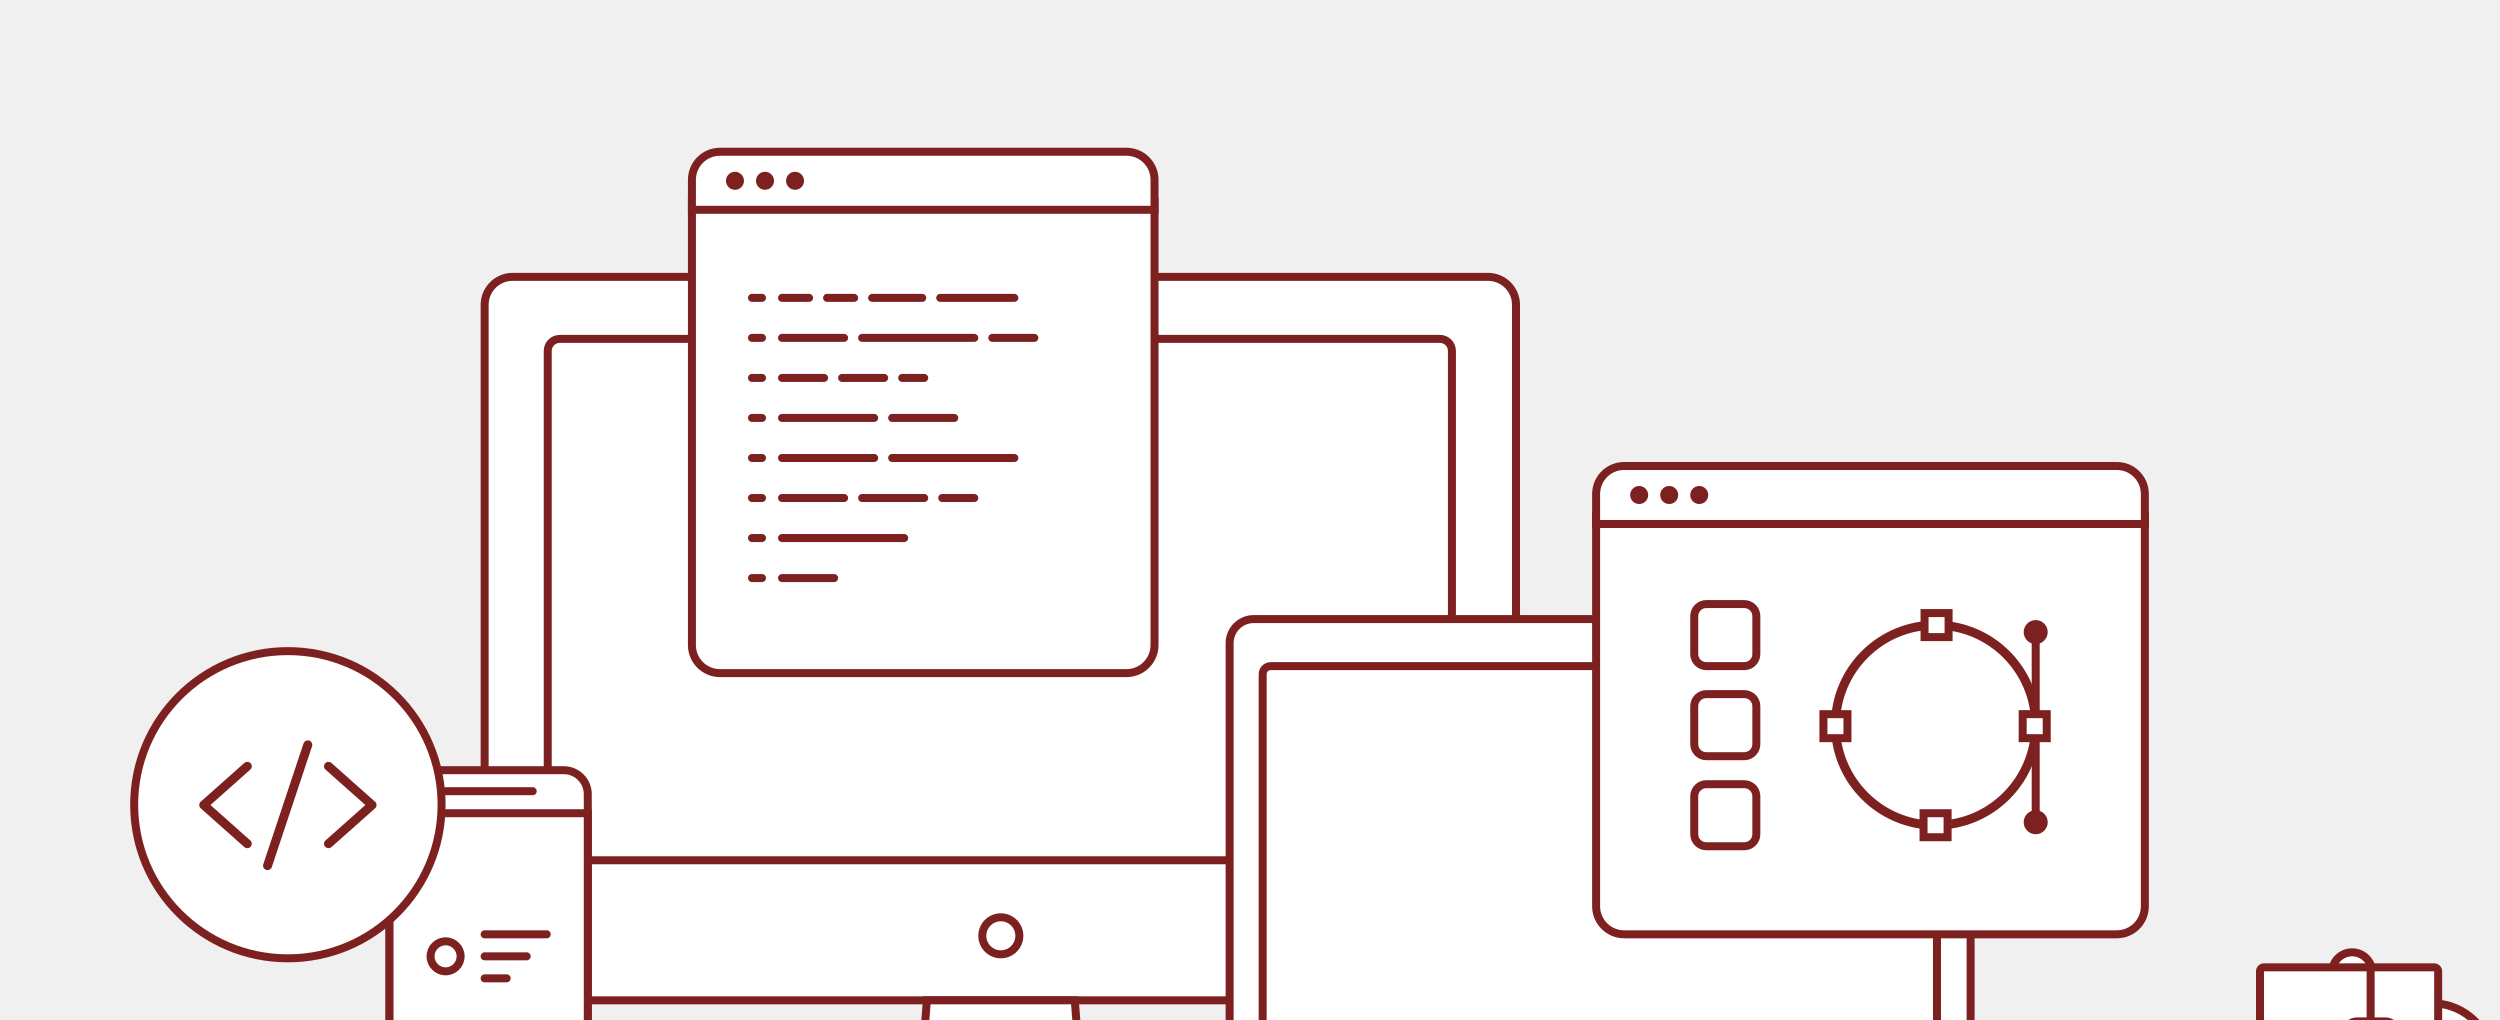
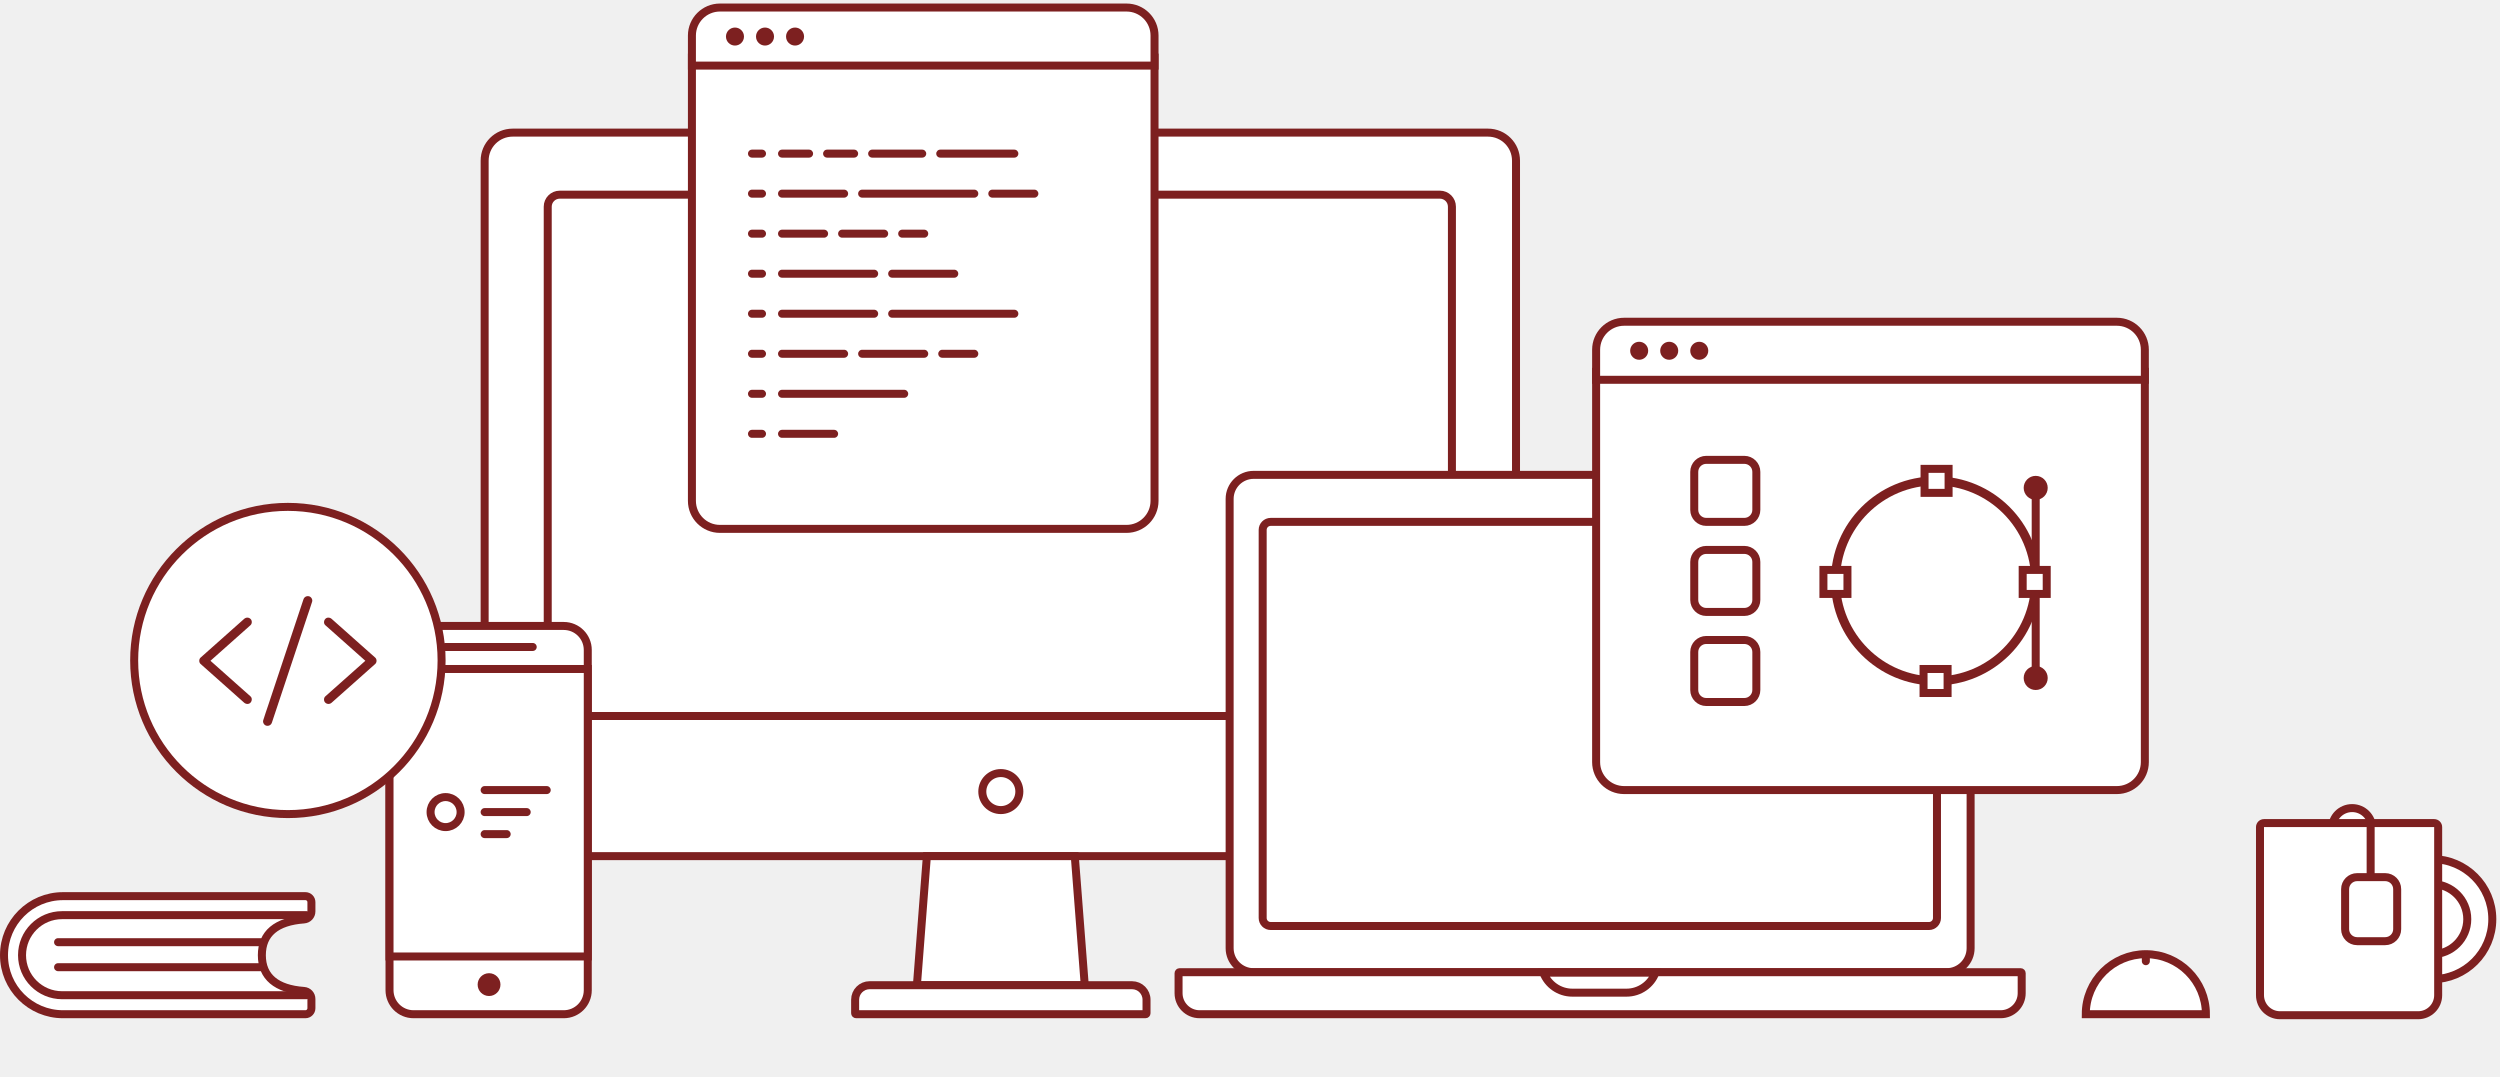
- <svg xmlns="http://www.w3.org/2000/svg" width="650px" height="265px" viewBox="0 0 650 190" version="1.1">
+ <svg xmlns="http://www.w3.org/2000/svg" height="150px" viewBox="0 0 650 280" version="1.1">
  <g id="Website" stroke="none" stroke-width="1" fill="none" fill-rule="evenodd">
    <g id="Group-32" transform="translate(0, 3)">
      <path d="M126.008,38.765 C126.008,34.738 129.264,31.482 133.298,31.482 L386.872,31.482 C390.899,31.482 394.162,34.74 394.162,38.765 L394.162,212.307 C394.162,216.334 390.906,219.591 386.872,219.591 L133.298,219.591 C129.271,219.591 126.008,216.332 126.008,212.307 L126.008,38.765 Z" id="Case" stroke="#7D2020" stroke-width="2.081" fill="#FFFFFF" />
      <path d="M142.41,50.737 C142.41,49.012 143.813,47.613 145.536,47.613 L374.374,47.613 C376.103,47.613 377.5,49.004 377.5,50.737 L377.5,180.042 C377.5,181.766 376.097,183.166 374.374,183.166 L145.536,183.166 C143.807,183.166 142.41,181.774 142.41,180.042 L142.41,50.737 Z" id="Case" stroke="#7D2020" stroke-width="2.081" fill="#FFFFFF" />
      <path d="M240.99,219.591 L279.441,219.591 L282.037,253.154 L238.394,253.154 L240.99,219.591 Z" id="Case" stroke="#7D2020" stroke-width="2.081" fill="#FFFFFF" />
      <path d="M222.334,253.411 L222.334,256.927 C222.334,259.007 224.024,260.699 226.104,260.699 L294.326,260.699 C296.402,260.699 298.096,259.007 298.096,256.927 L298.096,253.411 C298.096,253.266 297.984,253.154 297.835,253.154 L222.596,253.154 C222.45,253.154 222.334,253.269 222.334,253.411 Z" id="Keyboard" stroke="#7D2020" stroke-width="2.081" fill="#FFFFFF" transform="translate(260.2153, 256.9265) scale(1, -1) translate(-260.2153, -256.9265) " />
      <ellipse id="Oval-6" stroke="#7D2020" stroke-width="2.081" cx="260.215" cy="202.809" rx="4.816" ry="4.813" />
      <rect id="Case" stroke="#7D2020" stroke-width="2.081" fill="#FFFFFF" x="101.275" y="159.75" width="51.547" height="100.949" rx="6.244" />
      <path d="M101.275,170.937 L152.822,170.937 L152.822,245.687 L101.275,245.687 L101.275,170.937 Z" id="Case" stroke="#7D2020" stroke-width="2.081" fill="#FFFFFF" />
      <rect id="Rectangle-11" fill="#7D2020" x="114.812" y="164.173" width="24.733" height="2.081" rx="1.041" />
      <rect id="Rectangle-11" fill="#7D2020" x="124.185" y="250.032" width="5.936" height="5.932" rx="2.966" />
      <ellipse id="Oval-6" stroke="#7D2020" stroke-width="2.081" fill="#FFFFFF" cx="115.854" cy="208.143" rx="3.905" ry="3.903" />
      <rect id="Rectangle-11" fill="#7D2020" x="124.966" y="201.378" width="18.224" height="2.081" rx="1.041" />
      <rect id="Rectangle-11" fill="#7D2020" x="124.966" y="207.102" width="13.017" height="2.081" rx="1.041" />
      <rect id="Rectangle-11" fill="#7D2020" x="124.966" y="212.826" width="7.81" height="2.081" rx="1.041" />
      <ellipse id="Oval-7" stroke="#7D2020" stroke-width="2.081" fill="#FFFFFF" cx="74.849" cy="168.726" rx="39.964" ry="39.937" />
      <rect id="Case" stroke="#7D2020" stroke-width="2.081" fill="#FFFFFF" x="319.705" y="120.463" width="192.654" height="129.309" rx="6.244" />
      <path d="M306.426,250.026 L306.426,255.235 C306.426,258.248 308.874,260.699 311.888,260.699 L520.176,260.699 C523.187,260.699 525.638,258.25 525.638,255.235 L525.638,250.026 C525.638,249.884 525.525,249.772 525.379,249.772 L306.685,249.772 C306.539,249.772 306.426,249.884 306.426,250.026 Z" id="Keyboard" stroke="#7D2020" stroke-width="2.081" fill="#FFFFFF" />
      <path d="M430.429,249.889 L401.27,249.888 C402.434,252.961 405.402,255.092 408.808,255.092 L422.891,255.092 C426.297,255.092 429.265,252.962 430.429,249.889 Z" id="Notch" stroke="#7D2020" stroke-width="2.081" fill="#FFFFFF" />
      <rect id="Screen" stroke="#7D2020" stroke-width="2.081" fill="#FFFFFF" x="328.295" y="132.691" width="175.32" height="105.073" rx="2.081" />
      <ellipse id="Oval-3" fill="#293347" cx="254.358" cy="49.954" rx="1.302" ry="1.301" />
      <path d="M179.899,11.968 L300.178,11.968 L300.178,127.228 C300.178,131.249 296.909,134.512 292.886,134.512 L187.191,134.512 C183.166,134.512 179.899,131.248 179.899,127.228 L179.899,11.968 Z" id="Case" stroke="#7D2020" stroke-width="2.081" fill="#FFFFFF" />
      <path d="M179.899,6.238 C179.899,2.22 183.169,-1.041 187.191,-1.041 L292.886,-1.041 C296.913,-1.041 300.178,2.216 300.178,6.238 L300.178,14.05 L179.899,14.05 L179.899,6.238 Z" id="Case" stroke="#7D2020" stroke-width="2.081" fill="#FFFFFF" />
      <ellipse id="Oval-5" fill="#7D2020" cx="191.094" cy="6.504" rx="2.343" ry="2.342" />
      <ellipse id="Oval-5" fill="#7D2020" cx="198.904" cy="6.504" rx="2.343" ry="2.342" />
      <ellipse id="Oval-5" fill="#7D2020" cx="206.714" cy="6.504" rx="2.343" ry="2.342" />
      <rect id="Rectangle-11" fill="#7D2020" x="194.478" y="87.94" width="4.686" height="2.081" rx="1.041" />
      <rect id="Rectangle-11" fill="#7D2020" x="194.478" y="35.905" width="4.686" height="2.081" rx="1.041" />
      <path d="M203.329,35.905 L210.36,35.905 C210.935,35.905 211.401,36.371 211.401,36.945 C211.401,37.52 210.935,37.986 210.36,37.986 L203.329,37.986 C202.754,37.986 202.288,37.52 202.288,36.945 C202.288,36.371 202.754,35.905 203.329,35.905 Z" id="Rectangle-11" fill="#7D2020" />
      <path d="M215.045,35.905 L222.075,35.905 C222.65,35.905 223.116,36.371 223.116,36.945 C223.116,37.52 222.65,37.986 222.075,37.986 L215.045,37.986 C214.47,37.986 214.004,37.52 214.004,36.945 C214.004,36.371 214.47,35.905 215.045,35.905 Z" id="Rectangle-11" fill="#7D2020" />
      <path d="M226.76,35.905 L239.779,35.905 C240.354,35.905 240.82,36.371 240.82,36.945 C240.82,37.52 240.354,37.986 239.779,37.986 L226.76,37.986 C226.186,37.986 225.72,37.52 225.72,36.945 C225.72,36.371 226.186,35.905 226.76,35.905 Z" id="Rectangle-11" fill="#7D2020" />
      <path d="M244.464,35.905 L263.731,35.905 C264.305,35.905 264.771,36.371 264.771,36.945 C264.771,37.52 264.305,37.986 263.731,37.986 L244.464,37.986 C243.889,37.986 243.423,37.52 243.423,36.945 C243.423,36.371 243.889,35.905 244.464,35.905 Z" id="Rectangle-11" fill="#7D2020" />
      <rect id="Rectangle-11" fill="#7D2020" x="194.478" y="46.312" width="4.686" height="2.081" rx="1.041" />
      <rect id="Rectangle-11" fill="#7D2020" x="194.478" y="56.719" width="4.686" height="2.081" rx="1.041" />
      <rect id="Rectangle-11" fill="#7D2020" x="194.478" y="67.126" width="4.686" height="2.081" rx="1.041" />
      <rect id="Rectangle-11" fill="#7D2020" x="194.478" y="77.533" width="4.686" height="2.081" rx="1.041" />
      <rect id="Rectangle-11" fill="#7D2020" x="194.478" y="98.348" width="4.686" height="2.081" rx="1.041" />
      <rect id="Rectangle-11" fill="#7D2020" x="194.478" y="108.755" width="4.686" height="2.081" rx="1.041" />
      <rect id="Rectangle-11" fill="#7D2020" x="202.288" y="46.312" width="18.224" height="2.081" rx="1.041" />
      <rect id="Rectangle-11" fill="#7D2020" x="223.116" y="46.312" width="31.241" height="2.081" rx="1.041" />
      <rect id="Rectangle-11" fill="#7D2020" x="256.961" y="46.312" width="13.017" height="2.081" rx="1.041" />
      <rect id="Rectangle-11" fill="#7D2020" x="202.288" y="56.719" width="13.017" height="2.081" rx="1.041" />
      <rect id="Rectangle-11" fill="#7D2020" x="217.909" y="56.719" width="13.017" height="2.081" rx="1.041" />
      <rect id="Rectangle-11" fill="#7D2020" x="233.53" y="56.719" width="7.81" height="2.081" rx="1.041" />
      <rect id="Rectangle-11" fill="#7D2020" x="202.288" y="67.126" width="26.035" height="2.081" rx="1.041" />
      <rect id="Rectangle-11" fill="#7D2020" x="230.926" y="67.126" width="18.224" height="2.081" rx="1.041" />
      <rect id="Rectangle-11" fill="#7D2020" x="202.288" y="77.533" width="26.035" height="2.081" rx="1.041" />
      <rect id="Rectangle-11" fill="#7D2020" x="230.926" y="77.533" width="33.845" height="2.081" rx="1.041" />
      <rect id="Rectangle-11" fill="#7D2020" x="202.288" y="87.94" width="18.224" height="2.081" rx="1.041" />
      <rect id="Rectangle-11" fill="#7D2020" x="223.116" y="87.94" width="18.224" height="2.081" rx="1.041" />
      <rect id="Rectangle-11" fill="#7D2020" x="243.944" y="87.94" width="10.414" height="2.081" rx="1.041" />
      <rect id="Rectangle-11" fill="#7D2020" x="202.288" y="98.348" width="33.845" height="2.081" rx="1.041" />
      <rect id="Rectangle-11" fill="#7D2020" x="202.288" y="108.755" width="15.621" height="2.081" rx="1.041" />
      <path d="M414.991,93.664 L557.659,93.664 L557.659,195.143 C557.659,199.163 554.4,202.419 550.374,202.419 L422.277,202.419 C418.256,202.419 414.991,199.157 414.991,195.143 L414.991,93.664 Z" id="Case" stroke="#7D2020" stroke-width="2.081" fill="#FFFFFF" />
      <path d="M414.991,87.934 C414.991,83.913 418.251,80.655 422.277,80.655 L550.374,80.655 C554.398,80.655 557.659,83.912 557.659,87.934 L557.659,95.746 L414.991,95.746 L414.991,87.934 Z" id="Case" stroke="#7D2020" stroke-width="2.081" fill="#FFFFFF" />
      <ellipse id="Oval-5" fill="#7D2020" cx="426.186" cy="88.201" rx="2.343" ry="2.342" />
      <ellipse id="Oval-5" fill="#7D2020" cx="433.996" cy="88.201" rx="2.343" ry="2.342" />
      <ellipse id="Oval-5" fill="#7D2020" cx="441.806" cy="88.201" rx="2.343" ry="2.342" />
      <ellipse id="Oval-6" stroke="#7D2020" stroke-width="2.342" fill="#FFFFFF" cx="503.248" cy="148.042" rx="26.035" ry="26.018" />
      <path d="M500.383,118.902 L500.383,125.146 L506.633,125.146 L506.633,118.902 L500.383,118.902 Z" id="Rectangle-12" stroke="#7D2020" stroke-width="2.081" fill="#FFFFFF" />
      <path d="M500.123,170.937 L500.123,177.182 L506.373,177.182 L506.373,170.937 L500.123,170.937 Z" id="Rectangle-12" stroke="#7D2020" stroke-width="2.081" fill="#FFFFFF" />
      <path d="M474.089,145.18 L474.089,151.424 L480.338,151.424 L480.338,145.18 L474.089,145.18 Z" id="Rectangle-12" stroke="#7D2020" stroke-width="2.081" fill="#FFFFFF" />
      <path d="M525.897,145.18 L525.897,151.424 L532.147,151.424 L532.147,145.18 L525.897,145.18 Z" id="Rectangle-12" stroke="#7D2020" stroke-width="2.081" fill="#FFFFFF" />
      <line x1="529.282" y1="124.626" x2="529.282" y2="144.139" id="Line" stroke="#7D2020" stroke-width="2.081" stroke-linecap="square" />
      <line x1="529.282" y1="151.944" x2="529.282" y2="171.458" id="Line" stroke="#7D2020" stroke-width="2.081" stroke-linecap="square" />
      <ellipse id="Oval-5" fill="#7D2020" cx="529.282" cy="123.845" rx="3.124" ry="3.122" />
      <ellipse id="Oval-5" fill="#7D2020" cx="529.282" cy="173.279" rx="3.124" ry="3.122" />
      <g id="Group-60" transform="translate(439.4632, 115.5194)" fill="#FFFFFF" stroke="#7D2020" stroke-width="2.081">
        <rect id="Rectangle-15" x="1.041" y="1.041" width="16.143" height="16.131" rx="3.122" />
        <rect id="Rectangle-15" x="1.041" y="24.457" width="16.143" height="16.131" rx="3.122" />
        <rect id="Rectangle-15" x="1.041" y="47.873" width="16.143" height="16.131" rx="3.122" />
      </g>
      <ellipse id="Oval-8" stroke="#7D2020" stroke-width="2.081" fill="#FFFFFF" cx="632.379" cy="235.982" rx="15.621" ry="15.611" />
      <ellipse id="Oval-8" stroke="#7D2020" stroke-width="2.081" fill="#FFFFFF" cx="632.379" cy="235.982" rx="9.112" ry="9.106" />
      <ellipse id="Oval-8" stroke="#7D2020" stroke-width="2.081" fill="#FFFFFF" cx="611.552" cy="212.306" rx="5.207" ry="5.204" />
      <path d="M588.64,211.005 C588.065,211.005 587.599,211.471 587.599,212.046 L587.599,255.756 C587.599,258.63 589.929,260.959 592.803,260.959 L628.72,260.959 C631.594,260.959 633.924,258.63 633.924,255.756 L633.924,212.046 C633.924,211.471 633.458,211.005 632.883,211.005 L588.64,211.005 Z" id="Rectangle-16" stroke="#7D2020" stroke-width="2.081" fill="#FFFFFF" />
      <rect id="Rectangle-16" stroke="#7D2020" stroke-width="2.081" fill="#FFFFFF" x="609.729" y="225.055" width="13.539" height="16.651" rx="3.122" />
      <line x1="616.368" y1="211.395" x2="616.368" y2="223.233" id="Line-2" stroke="#7D2020" stroke-width="2.081" stroke-linecap="square" />
      <path d="M557.92,260.699 C566.548,260.699 573.541,260.699 573.541,260.699 C573.541,252.078 566.548,245.088 557.92,245.088 C549.293,245.088 542.3,252.078 542.3,260.699 C542.3,260.699 549.293,260.699 557.92,260.699 Z" id="Oval-8" stroke="#7D2020" stroke-width="2.081" fill="#FFFFFF" />
      <rect id="Rectangle-11" fill="#7D2020" x="556.879" y="244.568" width="2.083" height="3.382" rx="1.041" />
      <path d="M16.391,229.998 C7.913,229.998 1.041,236.871 1.041,245.349 C1.041,253.827 7.913,260.699 16.391,260.699 L79.407,260.699 C80.269,260.699 80.968,260 80.968,259.138 L80.968,256.722 C80.968,255.63 80.124,254.723 79.034,254.646 C71.88,254.138 68.081,250.995 68.081,245.349 C68.081,239.702 71.88,236.559 79.034,236.051 C80.124,235.974 80.968,235.067 80.968,233.975 L80.968,231.559 C80.968,230.697 80.269,229.998 79.407,229.998 L16.391,229.998 Z" id="Rectangle-17" stroke="#7D2020" stroke-width="2.081" fill="#FFFFFF" />
      <path d="M80.186,255.3 C80.186,255.552 79.982,255.756 79.73,255.756 L79.73,255.756 L72.353,255.756 L16.141,255.756 C10.39,255.756 5.728,251.096 5.728,245.349 C5.728,239.601 10.39,234.941 16.141,234.941 L72.353,234.941 L79.73,234.941 L79.73,234.941 C79.982,234.941 80.186,235.146 80.186,235.397" id="Rectangle-19" stroke="#7D2020" stroke-width="2.081" />
      <rect id="Rectangle-18" fill="#7D2020" x="14.059" y="240.926" width="54.673" height="2.081" rx="1.041" />
      <rect id="Rectangle-18" fill="#7D2020" x="14.059" y="247.43" width="54.673" height="2.081" rx="1.041" />
      <path d="M65.127,178.055 C63.849,176.92 62.571,175.785 61.294,174.65 C59.257,172.843 57.227,171.03 55.191,169.223 C54.724,168.812 54.258,168.395 53.797,167.983 C53.797,168.528 53.797,169.078 53.797,169.622 C55.074,168.487 56.352,167.352 57.63,166.217 C59.666,164.41 61.696,162.597 63.732,160.79 C64.199,160.379 64.666,159.962 65.127,159.551 C65.582,159.145 65.576,158.317 65.127,157.912 C64.642,157.466 63.966,157.477 63.475,157.912 C62.198,159.047 60.92,160.182 59.642,161.317 C57.606,163.124 55.576,164.937 53.54,166.744 C53.073,167.155 52.607,167.572 52.146,167.983 C51.696,168.383 51.696,169.223 52.146,169.622 C53.423,170.758 54.701,171.893 55.979,173.028 C58.015,174.835 60.045,176.648 62.081,178.455 C62.548,178.866 63.015,179.283 63.475,179.694 C63.931,180.1 64.683,180.175 65.127,179.694 C65.535,179.254 65.611,178.489 65.127,178.055 L65.127,178.055 Z" id="Shape" fill="#7D2020" fill-rule="nonzero" />
      <path d="M84.583,159.554 C85.86,160.689 87.138,161.824 88.416,162.959 C90.452,164.766 92.482,166.579 94.518,168.386 C94.985,168.797 95.452,169.214 95.912,169.625 C95.912,169.081 95.912,168.531 95.912,167.986 C94.635,169.121 93.357,170.256 92.079,171.392 C90.043,173.199 88.013,175.011 85.977,176.818 C85.51,177.23 85.043,177.647 84.583,178.058 C84.128,178.463 84.133,179.291 84.583,179.697 C85.067,180.143 85.744,180.131 86.234,179.697 C87.511,178.562 88.789,177.427 90.067,176.291 C92.103,174.484 94.133,172.672 96.169,170.865 C96.636,170.453 97.103,170.036 97.563,169.625 C98.013,169.226 98.013,168.386 97.563,167.986 C96.286,166.851 95.008,165.716 93.73,164.581 C91.694,162.774 89.664,160.961 87.628,159.154 C87.161,158.743 86.695,158.326 86.234,157.914 C85.779,157.509 85.026,157.434 84.583,157.914 C84.174,158.355 84.098,159.119 84.583,159.554 L84.583,159.554 Z" id="Shape" fill="#7D2020" fill-rule="nonzero" />
      <path d="M70.694,184.876 C71.044,183.833 71.388,182.791 71.738,181.742 C72.572,179.235 73.407,176.733 74.241,174.225 C75.244,171.202 76.248,168.184 77.257,165.161 C78.126,162.549 78.996,159.937 79.865,157.325 C80.279,156.056 80.746,154.794 81.131,153.508 C81.137,153.491 81.143,153.473 81.148,153.456 C81.341,152.883 80.927,152.164 80.332,152.031 C79.69,151.886 79.101,152.222 78.896,152.842 C78.546,153.885 78.202,154.927 77.852,155.975 C77.018,158.483 76.184,160.985 75.349,163.493 C74.346,166.516 73.342,169.534 72.333,172.557 C71.464,175.169 70.595,177.781 69.725,180.393 C69.311,181.656 68.844,182.918 68.459,184.204 C68.453,184.221 68.448,184.239 68.442,184.256 C68.249,184.829 68.663,185.548 69.259,185.681 C69.9,185.826 70.49,185.49 70.694,184.876 L70.694,184.876 Z" id="Shape" fill="#7D2020" fill-rule="nonzero" />
    </g>
  </g>
</svg>
